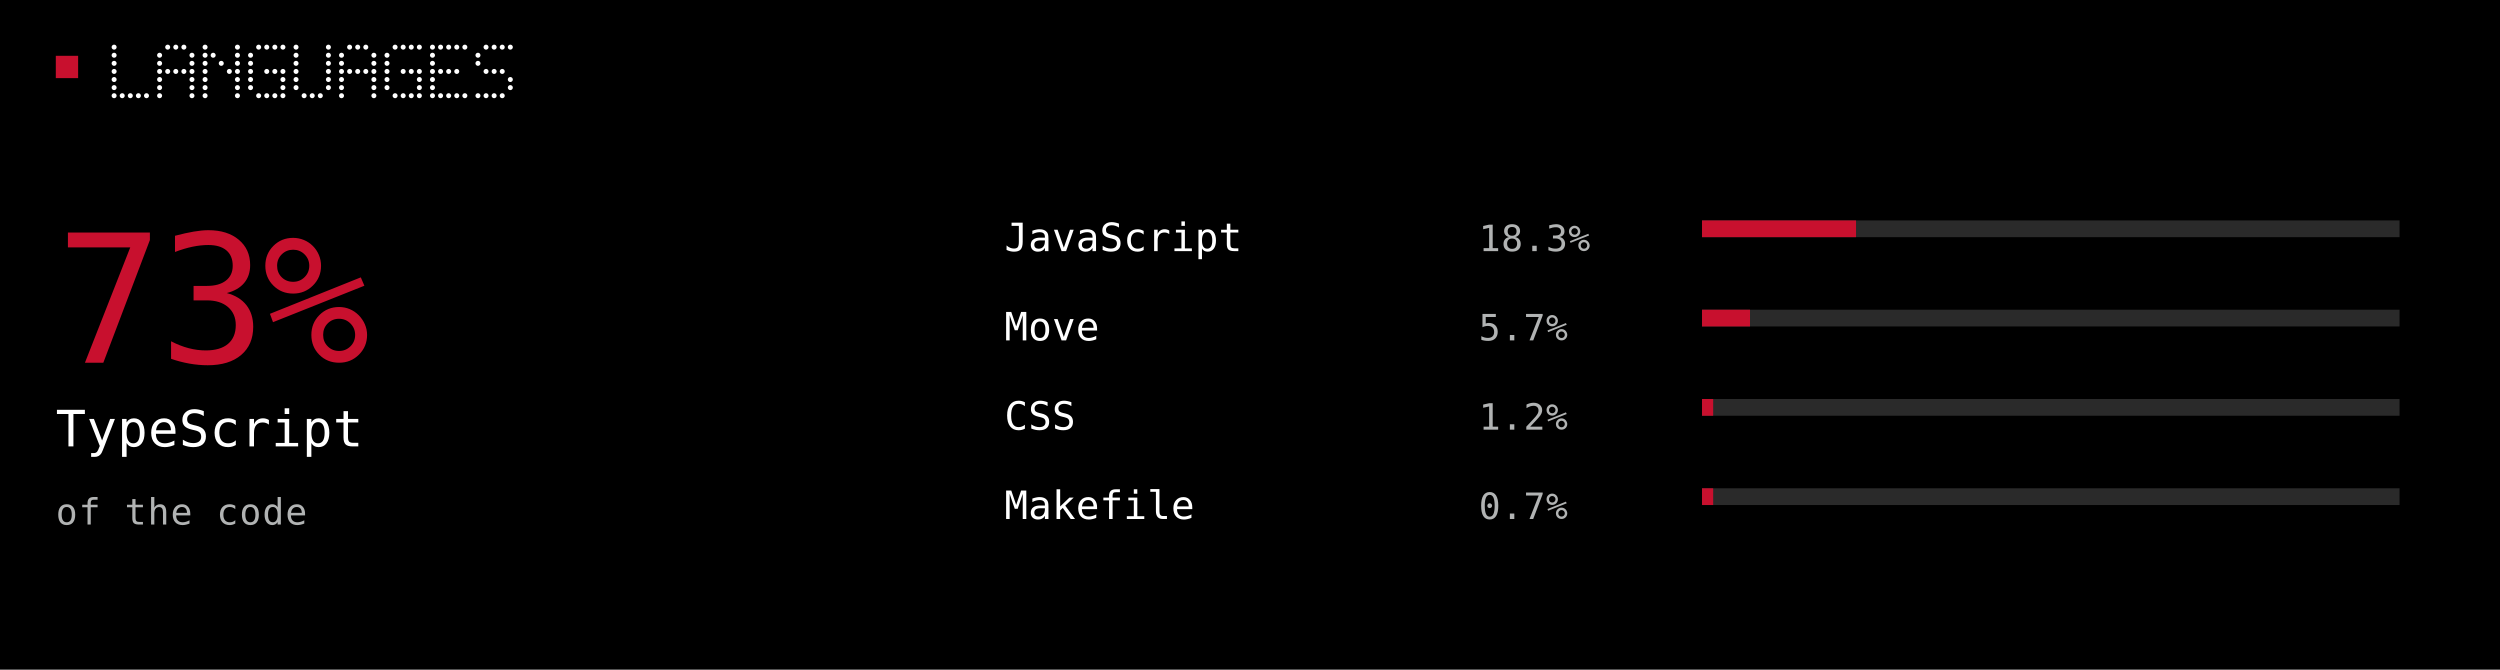
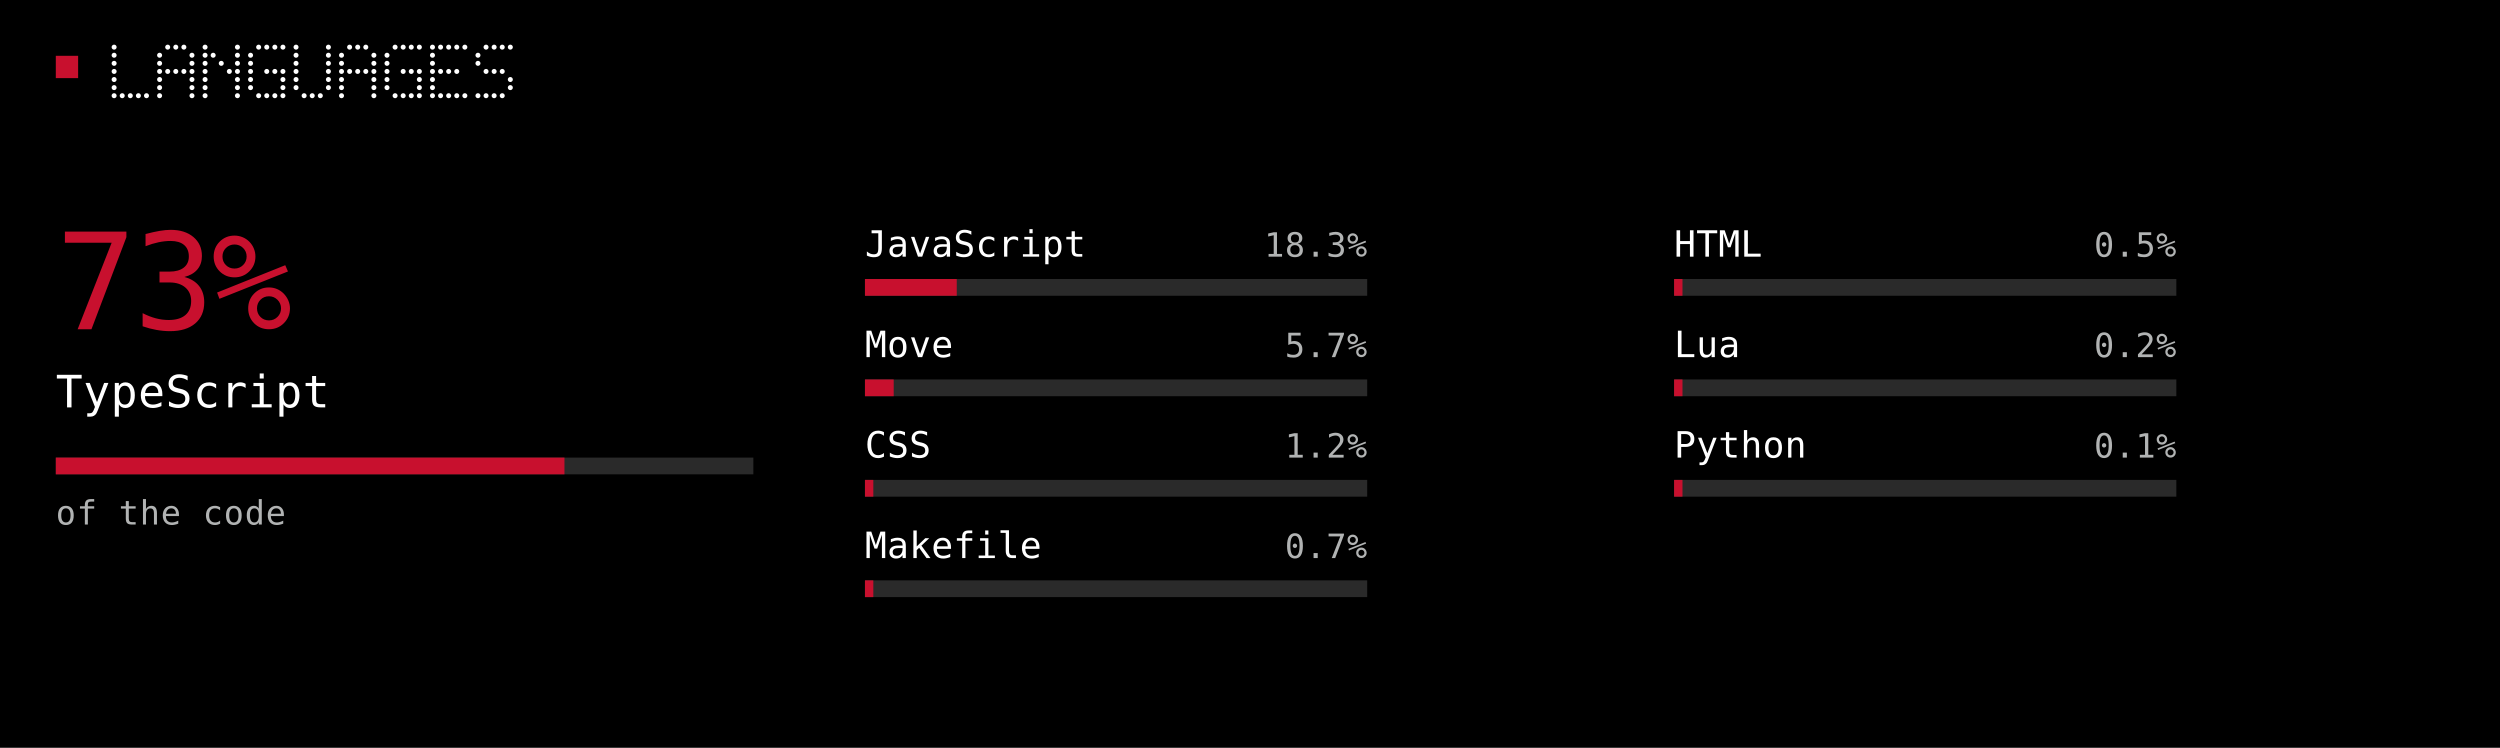
- <svg xmlns="http://www.w3.org/2000/svg" width="896" height="240" viewBox="0 0 896 240" role="img">
-   <rect width="896" height="240" fill="#000000" />
+ <svg xmlns="http://www.w3.org/2000/svg" width="896" height="268" viewBox="0 0 896 268" role="img">
+   <rect width="896" height="268" fill="#000000" />
  <rect x="20" y="20" width="8" height="8" fill="#C8102E" />
  <circle cx="40.9" cy="16.9" r="0.90" fill="#FFFFFF" />
  <circle cx="40.9" cy="19.8" r="0.90" fill="#FFFFFF" />
  <circle cx="40.9" cy="22.7" r="0.90" fill="#FFFFFF" />
  <circle cx="40.9" cy="25.6" r="0.90" fill="#FFFFFF" />
  <circle cx="40.9" cy="28.5" r="0.90" fill="#FFFFFF" />
  <circle cx="40.9" cy="31.4" r="0.90" fill="#FFFFFF" />
  <circle cx="40.9" cy="34.3" r="0.90" fill="#FFFFFF" />
  <circle cx="43.8" cy="34.3" r="0.90" fill="#FFFFFF" />
  <circle cx="46.7" cy="34.3" r="0.90" fill="#FFFFFF" />
  <circle cx="49.6" cy="34.3" r="0.90" fill="#FFFFFF" />
  <circle cx="52.5" cy="34.3" r="0.90" fill="#FFFFFF" />
  <circle cx="60.1" cy="16.9" r="0.90" fill="#FFFFFF" />
  <circle cx="63.0" cy="16.9" r="0.90" fill="#FFFFFF" />
  <circle cx="65.9" cy="16.9" r="0.90" fill="#FFFFFF" />
  <circle cx="57.2" cy="19.8" r="0.90" fill="#FFFFFF" />
  <circle cx="68.8" cy="19.8" r="0.90" fill="#FFFFFF" />
  <circle cx="57.2" cy="22.7" r="0.90" fill="#FFFFFF" />
  <circle cx="68.8" cy="22.7" r="0.90" fill="#FFFFFF" />
  <circle cx="57.2" cy="25.6" r="0.90" fill="#FFFFFF" />
  <circle cx="60.1" cy="25.6" r="0.90" fill="#FFFFFF" />
  <circle cx="63.0" cy="25.6" r="0.90" fill="#FFFFFF" />
  <circle cx="65.9" cy="25.6" r="0.90" fill="#FFFFFF" />
  <circle cx="68.8" cy="25.6" r="0.90" fill="#FFFFFF" />
  <circle cx="57.2" cy="28.5" r="0.90" fill="#FFFFFF" />
  <circle cx="68.8" cy="28.5" r="0.90" fill="#FFFFFF" />
  <circle cx="57.2" cy="31.4" r="0.90" fill="#FFFFFF" />
  <circle cx="68.8" cy="31.4" r="0.90" fill="#FFFFFF" />
  <circle cx="57.2" cy="34.3" r="0.90" fill="#FFFFFF" />
  <circle cx="68.8" cy="34.3" r="0.90" fill="#FFFFFF" />
  <circle cx="73.5" cy="16.9" r="0.90" fill="#FFFFFF" />
  <circle cx="85.1" cy="16.9" r="0.90" fill="#FFFFFF" />
  <circle cx="73.5" cy="19.8" r="0.90" fill="#FFFFFF" />
  <circle cx="76.4" cy="19.8" r="0.90" fill="#FFFFFF" />
  <circle cx="85.1" cy="19.8" r="0.90" fill="#FFFFFF" />
  <circle cx="73.5" cy="22.7" r="0.90" fill="#FFFFFF" />
  <circle cx="79.3" cy="22.7" r="0.90" fill="#FFFFFF" />
  <circle cx="85.1" cy="22.7" r="0.90" fill="#FFFFFF" />
  <circle cx="73.5" cy="25.6" r="0.90" fill="#FFFFFF" />
  <circle cx="82.2" cy="25.6" r="0.90" fill="#FFFFFF" />
  <circle cx="85.1" cy="25.6" r="0.90" fill="#FFFFFF" />
  <circle cx="73.5" cy="28.5" r="0.90" fill="#FFFFFF" />
  <circle cx="85.1" cy="28.5" r="0.90" fill="#FFFFFF" />
  <circle cx="73.5" cy="31.4" r="0.90" fill="#FFFFFF" />
  <circle cx="85.1" cy="31.4" r="0.90" fill="#FFFFFF" />
  <circle cx="73.5" cy="34.3" r="0.90" fill="#FFFFFF" />
  <circle cx="85.1" cy="34.3" r="0.90" fill="#FFFFFF" />
  <circle cx="92.7" cy="16.9" r="0.90" fill="#FFFFFF" />
  <circle cx="95.6" cy="16.9" r="0.90" fill="#FFFFFF" />
  <circle cx="98.5" cy="16.9" r="0.90" fill="#FFFFFF" />
  <circle cx="101.4" cy="16.9" r="0.90" fill="#FFFFFF" />
  <circle cx="89.8" cy="19.8" r="0.90" fill="#FFFFFF" />
  <circle cx="89.8" cy="22.7" r="0.90" fill="#FFFFFF" />
  <circle cx="89.8" cy="25.6" r="0.90" fill="#FFFFFF" />
  <circle cx="95.6" cy="25.6" r="0.90" fill="#FFFFFF" />
  <circle cx="98.5" cy="25.6" r="0.90" fill="#FFFFFF" />
  <circle cx="101.4" cy="25.6" r="0.90" fill="#FFFFFF" />
  <circle cx="89.8" cy="28.5" r="0.90" fill="#FFFFFF" />
  <circle cx="101.4" cy="28.5" r="0.90" fill="#FFFFFF" />
  <circle cx="89.8" cy="31.4" r="0.90" fill="#FFFFFF" />
  <circle cx="101.4" cy="31.4" r="0.90" fill="#FFFFFF" />
  <circle cx="92.7" cy="34.3" r="0.90" fill="#FFFFFF" />
  <circle cx="95.6" cy="34.3" r="0.90" fill="#FFFFFF" />
  <circle cx="98.5" cy="34.3" r="0.90" fill="#FFFFFF" />
  <circle cx="101.4" cy="34.3" r="0.90" fill="#FFFFFF" />
  <circle cx="106.1" cy="16.9" r="0.90" fill="#FFFFFF" />
  <circle cx="117.7" cy="16.9" r="0.90" fill="#FFFFFF" />
  <circle cx="106.1" cy="19.8" r="0.90" fill="#FFFFFF" />
  <circle cx="117.7" cy="19.8" r="0.90" fill="#FFFFFF" />
  <circle cx="106.1" cy="22.7" r="0.90" fill="#FFFFFF" />
  <circle cx="117.7" cy="22.7" r="0.90" fill="#FFFFFF" />
  <circle cx="106.1" cy="25.6" r="0.90" fill="#FFFFFF" />
  <circle cx="117.7" cy="25.6" r="0.90" fill="#FFFFFF" />
  <circle cx="106.1" cy="28.5" r="0.90" fill="#FFFFFF" />
  <circle cx="117.7" cy="28.5" r="0.90" fill="#FFFFFF" />
  <circle cx="106.1" cy="31.4" r="0.90" fill="#FFFFFF" />
  <circle cx="117.7" cy="31.4" r="0.90" fill="#FFFFFF" />
  <circle cx="109.0" cy="34.3" r="0.90" fill="#FFFFFF" />
  <circle cx="111.9" cy="34.3" r="0.90" fill="#FFFFFF" />
  <circle cx="114.8" cy="34.3" r="0.90" fill="#FFFFFF" />
  <circle cx="125.3" cy="16.9" r="0.90" fill="#FFFFFF" />
  <circle cx="128.2" cy="16.9" r="0.90" fill="#FFFFFF" />
  <circle cx="131.1" cy="16.9" r="0.90" fill="#FFFFFF" />
  <circle cx="122.4" cy="19.8" r="0.90" fill="#FFFFFF" />
  <circle cx="134.0" cy="19.8" r="0.90" fill="#FFFFFF" />
  <circle cx="122.4" cy="22.7" r="0.90" fill="#FFFFFF" />
  <circle cx="134.0" cy="22.7" r="0.90" fill="#FFFFFF" />
  <circle cx="122.4" cy="25.6" r="0.90" fill="#FFFFFF" />
  <circle cx="125.3" cy="25.6" r="0.90" fill="#FFFFFF" />
  <circle cx="128.2" cy="25.6" r="0.90" fill="#FFFFFF" />
  <circle cx="131.1" cy="25.6" r="0.90" fill="#FFFFFF" />
  <circle cx="134.0" cy="25.6" r="0.90" fill="#FFFFFF" />
  <circle cx="122.4" cy="28.5" r="0.90" fill="#FFFFFF" />
  <circle cx="134.0" cy="28.5" r="0.90" fill="#FFFFFF" />
  <circle cx="122.4" cy="31.4" r="0.90" fill="#FFFFFF" />
  <circle cx="134.0" cy="31.4" r="0.90" fill="#FFFFFF" />
  <circle cx="122.4" cy="34.3" r="0.90" fill="#FFFFFF" />
  <circle cx="134.0" cy="34.3" r="0.90" fill="#FFFFFF" />
  <circle cx="141.6" cy="16.9" r="0.90" fill="#FFFFFF" />
  <circle cx="144.5" cy="16.9" r="0.90" fill="#FFFFFF" />
  <circle cx="147.4" cy="16.9" r="0.90" fill="#FFFFFF" />
  <circle cx="150.3" cy="16.9" r="0.90" fill="#FFFFFF" />
  <circle cx="138.7" cy="19.8" r="0.90" fill="#FFFFFF" />
  <circle cx="138.7" cy="22.7" r="0.90" fill="#FFFFFF" />
  <circle cx="138.7" cy="25.6" r="0.90" fill="#FFFFFF" />
  <circle cx="144.5" cy="25.6" r="0.90" fill="#FFFFFF" />
  <circle cx="147.4" cy="25.6" r="0.90" fill="#FFFFFF" />
  <circle cx="150.3" cy="25.6" r="0.90" fill="#FFFFFF" />
  <circle cx="138.7" cy="28.5" r="0.90" fill="#FFFFFF" />
  <circle cx="150.3" cy="28.5" r="0.90" fill="#FFFFFF" />
  <circle cx="138.7" cy="31.4" r="0.90" fill="#FFFFFF" />
  <circle cx="150.3" cy="31.4" r="0.90" fill="#FFFFFF" />
  <circle cx="141.6" cy="34.3" r="0.90" fill="#FFFFFF" />
  <circle cx="144.5" cy="34.3" r="0.90" fill="#FFFFFF" />
  <circle cx="147.4" cy="34.3" r="0.90" fill="#FFFFFF" />
  <circle cx="150.3" cy="34.3" r="0.90" fill="#FFFFFF" />
  <circle cx="155.0" cy="16.9" r="0.90" fill="#FFFFFF" />
  <circle cx="157.9" cy="16.9" r="0.90" fill="#FFFFFF" />
  <circle cx="160.8" cy="16.9" r="0.90" fill="#FFFFFF" />
  <circle cx="163.7" cy="16.9" r="0.90" fill="#FFFFFF" />
  <circle cx="166.6" cy="16.9" r="0.90" fill="#FFFFFF" />
  <circle cx="155.0" cy="19.8" r="0.90" fill="#FFFFFF" />
  <circle cx="155.0" cy="22.7" r="0.90" fill="#FFFFFF" />
  <circle cx="155.0" cy="25.6" r="0.90" fill="#FFFFFF" />
  <circle cx="157.9" cy="25.6" r="0.90" fill="#FFFFFF" />
  <circle cx="160.8" cy="25.6" r="0.90" fill="#FFFFFF" />
  <circle cx="163.7" cy="25.6" r="0.90" fill="#FFFFFF" />
  <circle cx="155.0" cy="28.5" r="0.90" fill="#FFFFFF" />
  <circle cx="155.0" cy="31.4" r="0.90" fill="#FFFFFF" />
  <circle cx="155.0" cy="34.3" r="0.90" fill="#FFFFFF" />
  <circle cx="157.9" cy="34.3" r="0.90" fill="#FFFFFF" />
  <circle cx="160.8" cy="34.3" r="0.90" fill="#FFFFFF" />
  <circle cx="163.7" cy="34.3" r="0.90" fill="#FFFFFF" />
  <circle cx="166.6" cy="34.3" r="0.90" fill="#FFFFFF" />
  <circle cx="174.2" cy="16.9" r="0.90" fill="#FFFFFF" />
  <circle cx="177.1" cy="16.9" r="0.90" fill="#FFFFFF" />
  <circle cx="180.0" cy="16.9" r="0.90" fill="#FFFFFF" />
  <circle cx="182.9" cy="16.9" r="0.90" fill="#FFFFFF" />
  <circle cx="171.3" cy="19.8" r="0.90" fill="#FFFFFF" />
  <circle cx="171.3" cy="22.7" r="0.90" fill="#FFFFFF" />
  <circle cx="174.2" cy="25.6" r="0.90" fill="#FFFFFF" />
  <circle cx="177.1" cy="25.6" r="0.90" fill="#FFFFFF" />
  <circle cx="180.0" cy="25.6" r="0.90" fill="#FFFFFF" />
  <circle cx="182.9" cy="28.5" r="0.90" fill="#FFFFFF" />
  <circle cx="182.9" cy="31.4" r="0.90" fill="#FFFFFF" />
  <circle cx="171.3" cy="34.3" r="0.90" fill="#FFFFFF" />
  <circle cx="174.2" cy="34.3" r="0.90" fill="#FFFFFF" />
  <circle cx="177.1" cy="34.3" r="0.90" fill="#FFFFFF" />
  <circle cx="180.0" cy="34.3" r="0.90" fill="#FFFFFF" />
-   <text x="20" y="130" fill="#C8102E" font-family="ui-monospace, Geist Mono, monospace" font-size="64" letter-spacing="-1.5" dominant-baseline="auto">73%</text>
-   <text x="20" y="160" fill="#FFFFFF" font-family="ui-monospace, Geist Mono, monospace" font-size="18" letter-spacing="0.2" dominant-baseline="auto">TypeScript</text>
-   <text x="20" y="188" fill="#B1B3B3" font-family="ui-monospace, Geist Mono, monospace" font-size="13" letter-spacing="0.4" dominant-baseline="auto">of the code</text>
-   <text x="360" y="90" fill="#FFFFFF" font-family="ui-monospace, Geist Mono, monospace" font-size="14" letter-spacing="0.1" dominant-baseline="auto">JavaScript</text>
-   <text x="530" y="90" fill="#B1B3B3" font-family="ui-monospace, Geist Mono, monospace" font-size="13" letter-spacing="0.2" dominant-baseline="auto">18.3%</text>
-   <rect x="610" y="79" width="250" height="6" fill="#2A2A2A" />
-   <rect x="610" y="79" width="55.2" height="6" fill="#C8102E" />
-   <text x="360" y="122" fill="#FFFFFF" font-family="ui-monospace, Geist Mono, monospace" font-size="14" letter-spacing="0.1" dominant-baseline="auto">Move</text>
-   <text x="530" y="122" fill="#B1B3B3" font-family="ui-monospace, Geist Mono, monospace" font-size="13" letter-spacing="0.2" dominant-baseline="auto">5.7%</text>
-   <rect x="610" y="111" width="250" height="6" fill="#2A2A2A" />
-   <rect x="610" y="111" width="17.2" height="6" fill="#C8102E" />
-   <text x="360" y="154" fill="#FFFFFF" font-family="ui-monospace, Geist Mono, monospace" font-size="14" letter-spacing="0.1" dominant-baseline="auto">CSS</text>
-   <text x="530" y="154" fill="#B1B3B3" font-family="ui-monospace, Geist Mono, monospace" font-size="13" letter-spacing="0.2" dominant-baseline="auto">1.2%</text>
-   <rect x="610" y="143" width="250" height="6" fill="#2A2A2A" />
-   <rect x="610" y="143" width="4.0" height="6" fill="#C8102E" />
-   <text x="360" y="186" fill="#FFFFFF" font-family="ui-monospace, Geist Mono, monospace" font-size="14" letter-spacing="0.1" dominant-baseline="auto">Makefile</text>
-   <text x="530" y="186" fill="#B1B3B3" font-family="ui-monospace, Geist Mono, monospace" font-size="13" letter-spacing="0.2" dominant-baseline="auto">0.7%</text>
-   <rect x="610" y="175" width="250" height="6" fill="#2A2A2A" />
-   <rect x="610" y="175" width="4.0" height="6" fill="#C8102E" />
+   <text x="20" y="118" fill="#C8102E" text-anchor="start" font-family="ui-monospace, Geist Mono, monospace" font-size="48" letter-spacing="-1" dominant-baseline="auto">73%</text>
+   <text x="20" y="146" fill="#FFFFFF" text-anchor="start" font-family="ui-monospace, Geist Mono, monospace" font-size="16" letter-spacing="0.2" dominant-baseline="auto">TypeScript</text>
+   <rect x="20" y="164" width="250" height="6" fill="#2A2A2A" />
+   <rect x="20" y="164" width="182.3" height="6" fill="#C8102E" />
+   <text x="20" y="188" fill="#B1B3B3" text-anchor="start" font-family="ui-monospace, Geist Mono, monospace" font-size="12" letter-spacing="0.3" dominant-baseline="auto">of the code</text>
+   <text x="310" y="92" fill="#FFFFFF" text-anchor="start" font-family="ui-monospace, Geist Mono, monospace" font-size="13" letter-spacing="0.1" dominant-baseline="auto">JavaScript</text>
+   <text x="490" y="92" fill="#B1B3B3" text-anchor="end" font-family="ui-monospace, Geist Mono, monospace" font-size="12" letter-spacing="0.2" dominant-baseline="auto">18.3%</text>
+   <rect x="310" y="100" width="180" height="6" fill="#2A2A2A" />
+   <rect x="310" y="100" width="32.9" height="6" fill="#C8102E" />
+   <text x="310" y="128" fill="#FFFFFF" text-anchor="start" font-family="ui-monospace, Geist Mono, monospace" font-size="13" letter-spacing="0.1" dominant-baseline="auto">Move</text>
+   <text x="490" y="128" fill="#B1B3B3" text-anchor="end" font-family="ui-monospace, Geist Mono, monospace" font-size="12" letter-spacing="0.2" dominant-baseline="auto">5.7%</text>
+   <rect x="310" y="136" width="180" height="6" fill="#2A2A2A" />
+   <rect x="310" y="136" width="10.3" height="6" fill="#C8102E" />
+   <text x="310" y="164" fill="#FFFFFF" text-anchor="start" font-family="ui-monospace, Geist Mono, monospace" font-size="13" letter-spacing="0.1" dominant-baseline="auto">CSS</text>
+   <text x="490" y="164" fill="#B1B3B3" text-anchor="end" font-family="ui-monospace, Geist Mono, monospace" font-size="12" letter-spacing="0.2" dominant-baseline="auto">1.2%</text>
+   <rect x="310" y="172" width="180" height="6" fill="#2A2A2A" />
+   <rect x="310" y="172" width="3.0" height="6" fill="#C8102E" />
+   <text x="310" y="200" fill="#FFFFFF" text-anchor="start" font-family="ui-monospace, Geist Mono, monospace" font-size="13" letter-spacing="0.1" dominant-baseline="auto">Makefile</text>
+   <text x="490" y="200" fill="#B1B3B3" text-anchor="end" font-family="ui-monospace, Geist Mono, monospace" font-size="12" letter-spacing="0.2" dominant-baseline="auto">0.7%</text>
+   <rect x="310" y="208" width="180" height="6" fill="#2A2A2A" />
+   <rect x="310" y="208" width="3.0" height="6" fill="#C8102E" />
+   <text x="600" y="92" fill="#FFFFFF" text-anchor="start" font-family="ui-monospace, Geist Mono, monospace" font-size="13" letter-spacing="0.1" dominant-baseline="auto">HTML</text>
+   <text x="780" y="92" fill="#B1B3B3" text-anchor="end" font-family="ui-monospace, Geist Mono, monospace" font-size="12" letter-spacing="0.2" dominant-baseline="auto">0.5%</text>
+   <rect x="600" y="100" width="180" height="6" fill="#2A2A2A" />
+   <rect x="600" y="100" width="3.0" height="6" fill="#C8102E" />
+   <text x="600" y="128" fill="#FFFFFF" text-anchor="start" font-family="ui-monospace, Geist Mono, monospace" font-size="13" letter-spacing="0.1" dominant-baseline="auto">Lua</text>
+   <text x="780" y="128" fill="#B1B3B3" text-anchor="end" font-family="ui-monospace, Geist Mono, monospace" font-size="12" letter-spacing="0.2" dominant-baseline="auto">0.2%</text>
+   <rect x="600" y="136" width="180" height="6" fill="#2A2A2A" />
+   <rect x="600" y="136" width="3.0" height="6" fill="#C8102E" />
+   <text x="600" y="164" fill="#FFFFFF" text-anchor="start" font-family="ui-monospace, Geist Mono, monospace" font-size="13" letter-spacing="0.1" dominant-baseline="auto">Python</text>
+   <text x="780" y="164" fill="#B1B3B3" text-anchor="end" font-family="ui-monospace, Geist Mono, monospace" font-size="12" letter-spacing="0.2" dominant-baseline="auto">0.1%</text>
+   <rect x="600" y="172" width="180" height="6" fill="#2A2A2A" />
+   <rect x="600" y="172" width="3.0" height="6" fill="#C8102E" />
</svg>
